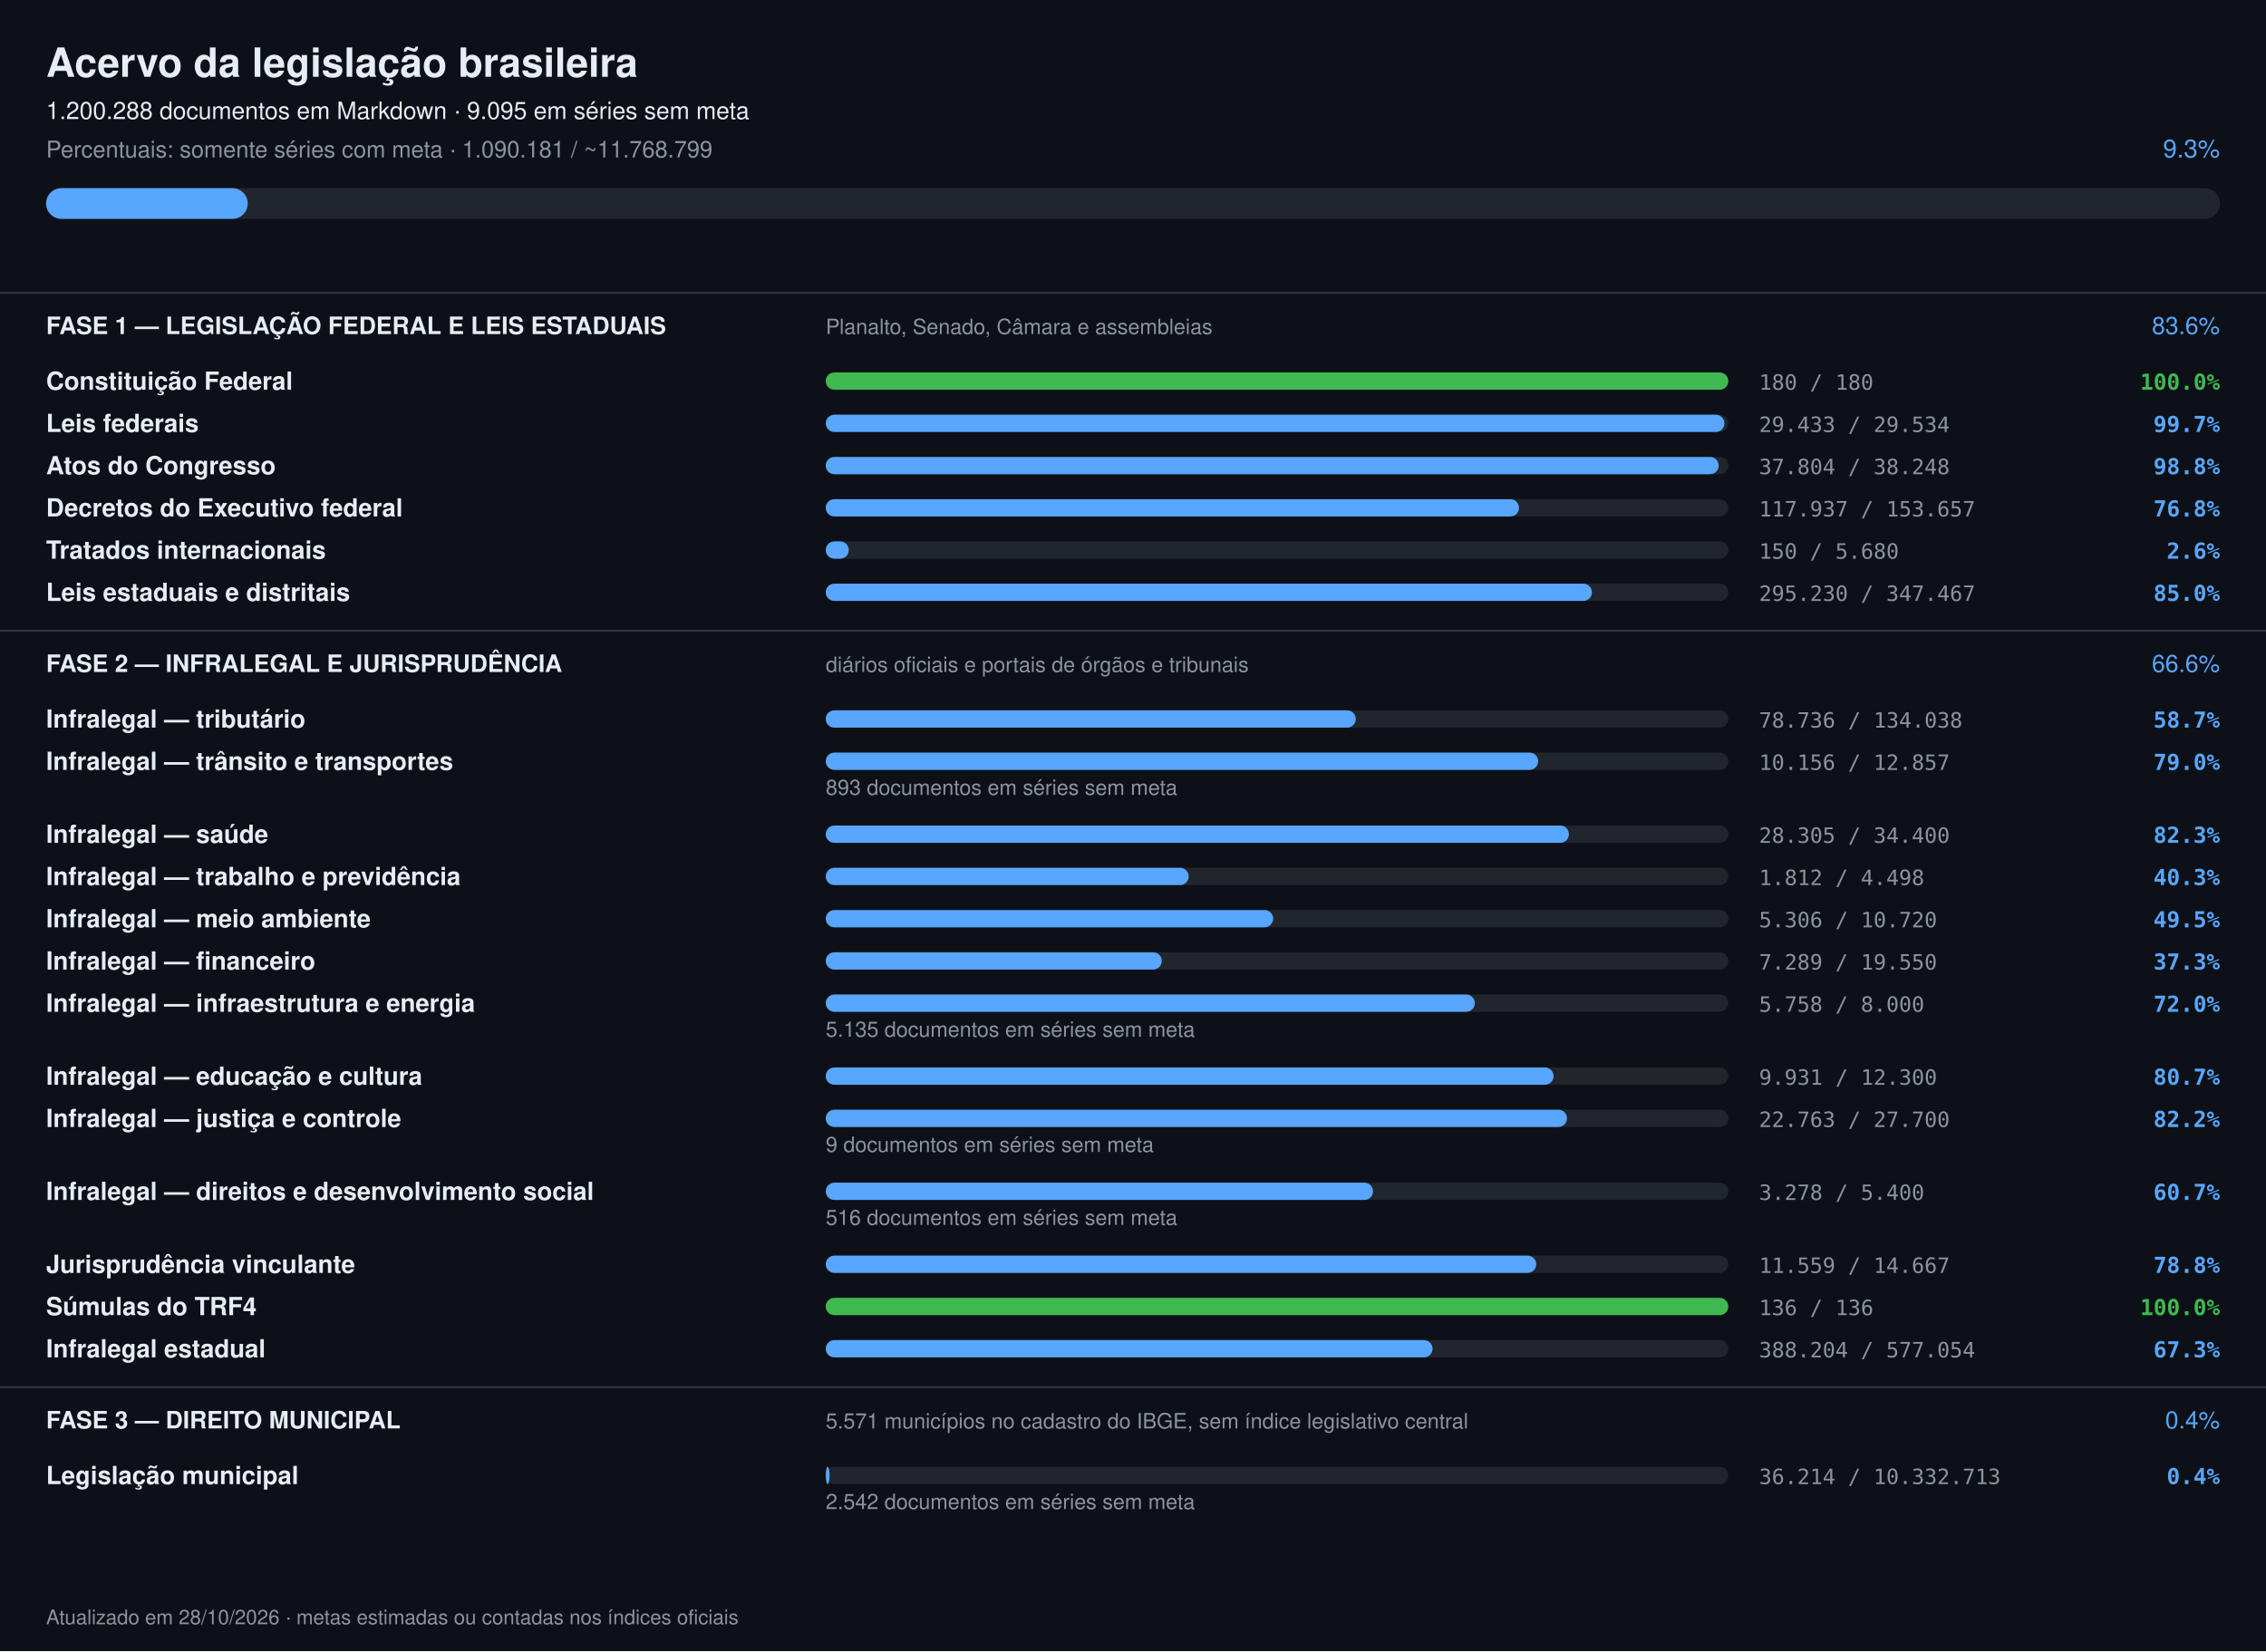
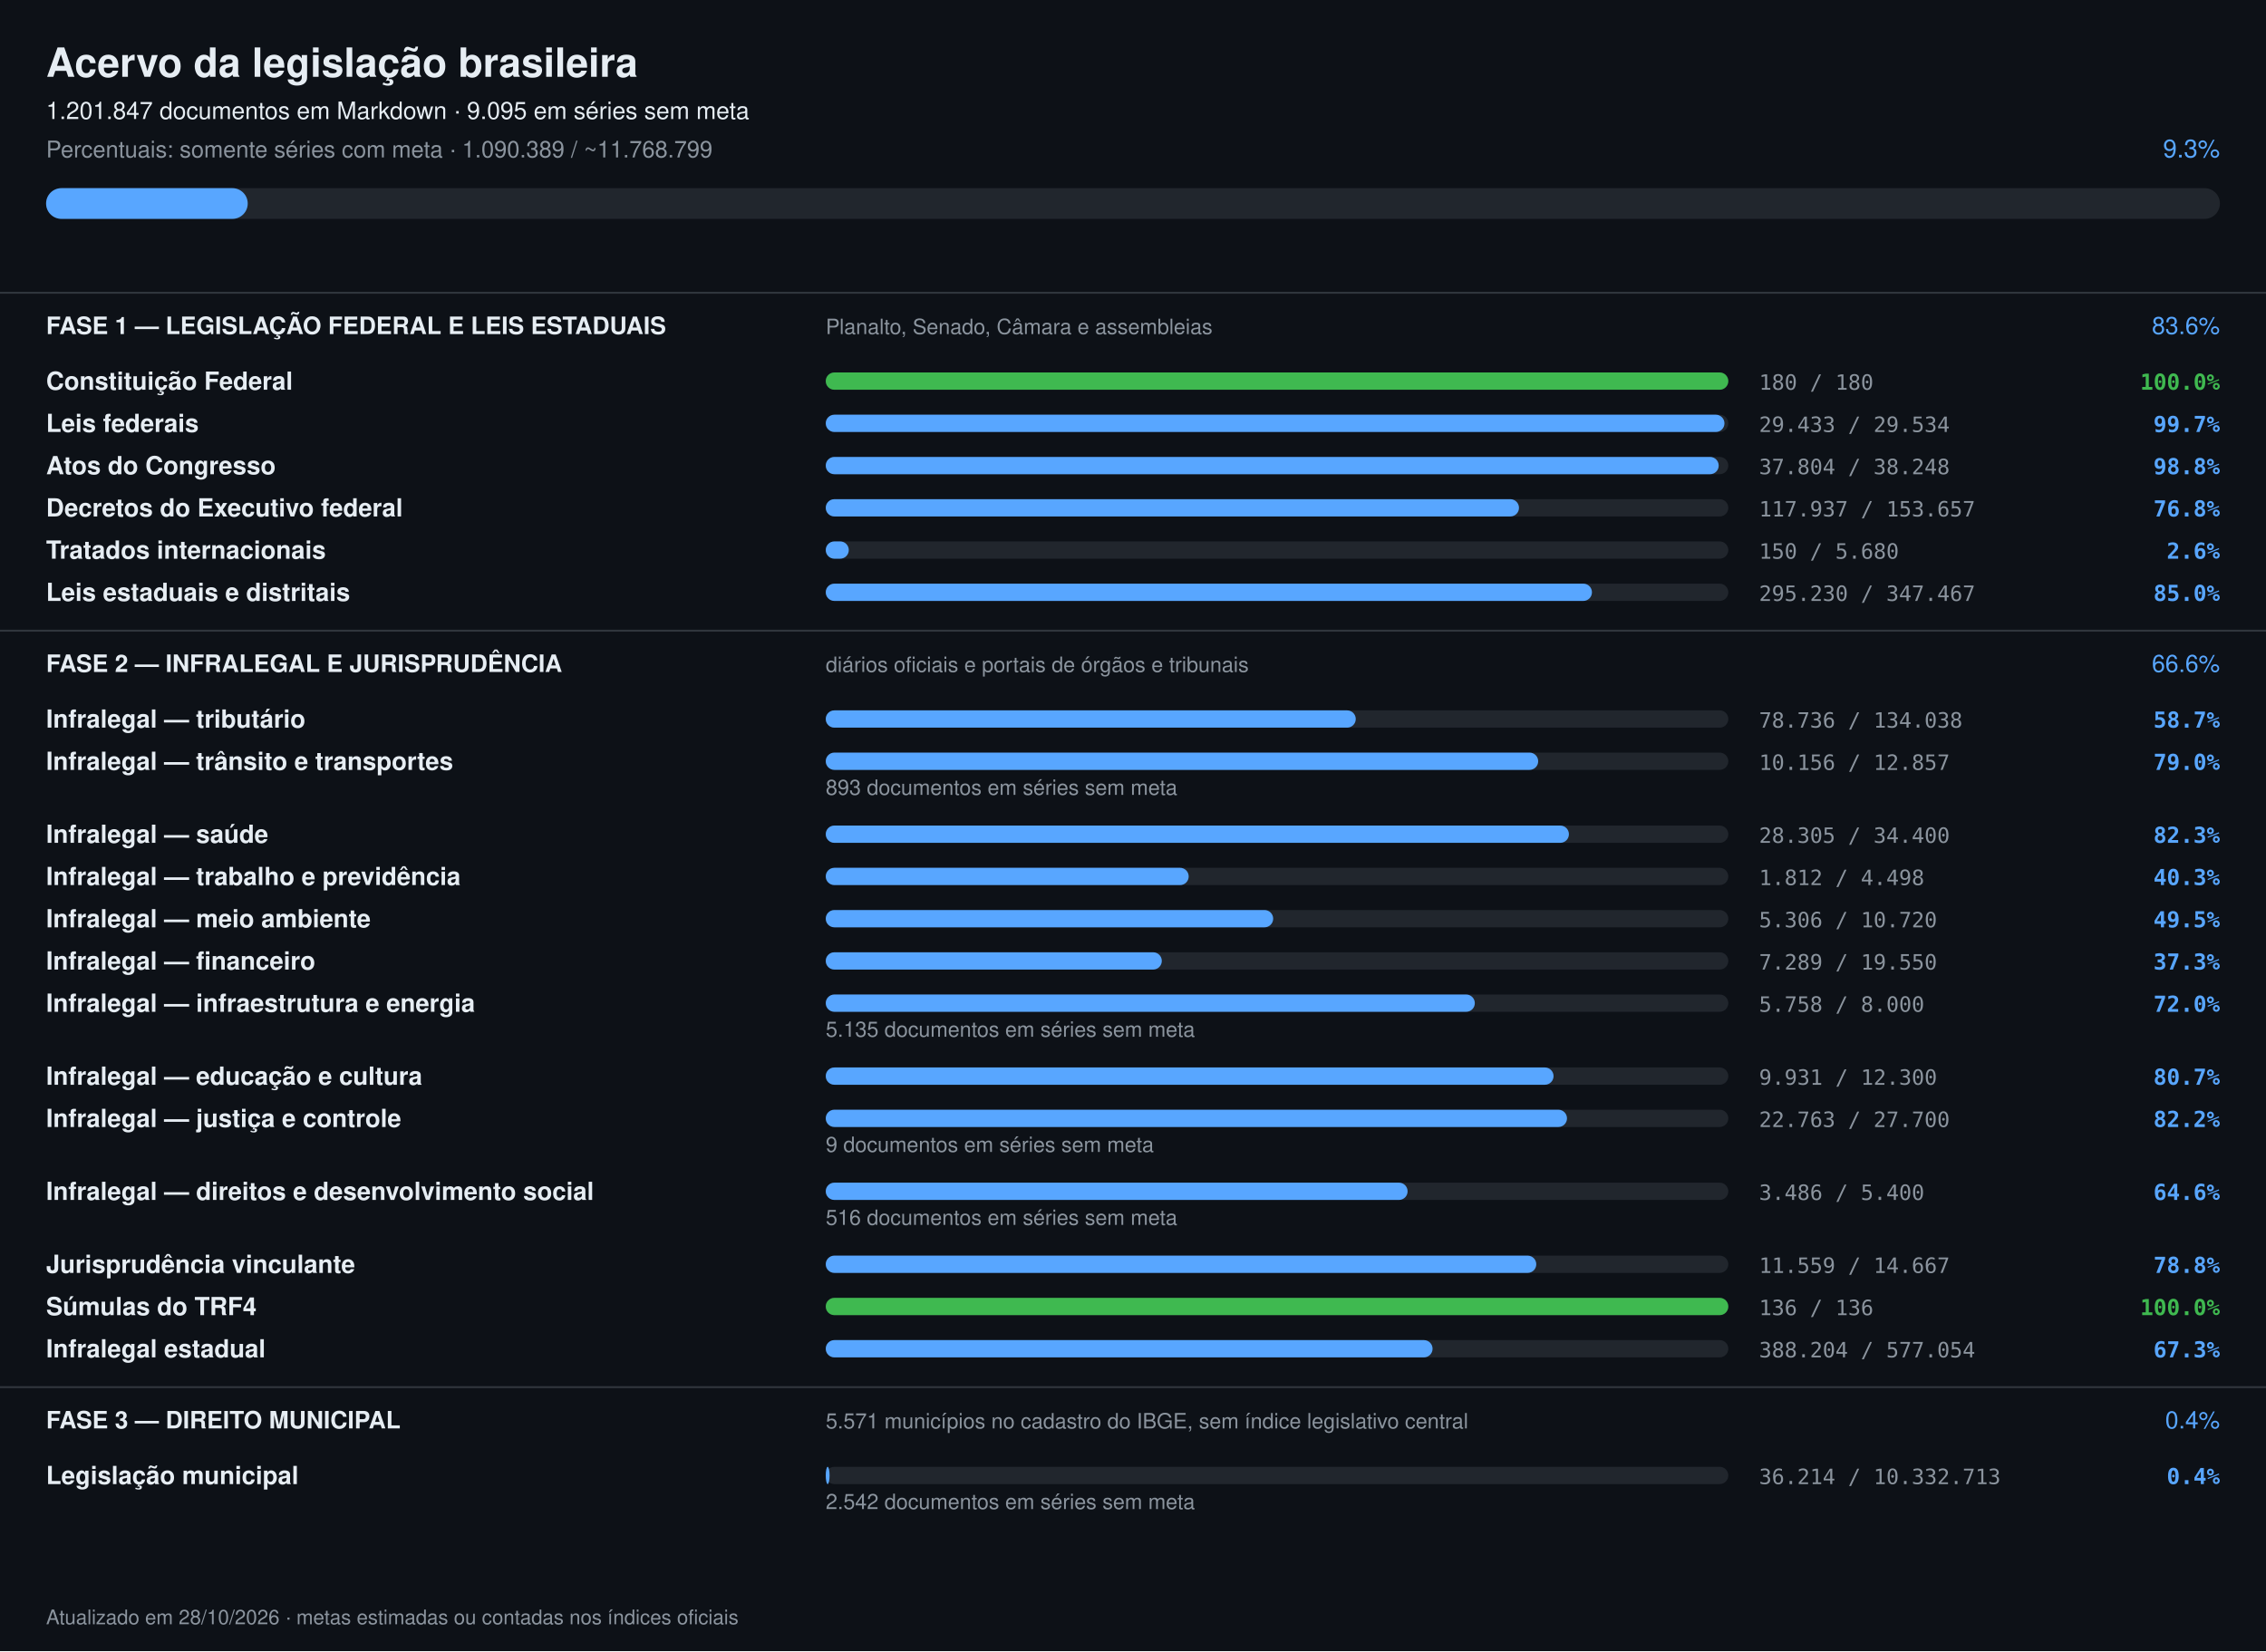
<svg xmlns="http://www.w3.org/2000/svg" width="1180" height="860" viewBox="0 0 1180 860" font-family="-apple-system,Segoe UI,Helvetica,Arial,sans-serif">
  <rect width="1180" height="860" fill="#0d1117" />
  <text x="24" y="40" font-size="21" font-weight="700" fill="#e6edf3">Acervo da legislação brasileira</text>
-   <text x="24" y="62" font-size="12.5" fill="#e6edf3">1.200.288 documentos em Markdown · 9.095 em séries sem meta</text>
-   <text x="24" y="82" font-size="12" fill="#8b949e">Percentuais: somente séries com meta · 1.090.181 / ~11.768.799</text>
+   <text x="24" y="62" font-size="12.5" fill="#e6edf3">1.201.847 documentos em Markdown · 9.095 em séries sem meta</text>
+   <text x="24" y="82" font-size="12" fill="#8b949e">Percentuais: somente séries com meta · 1.090.389 / ~11.768.799</text>
  <text x="1156" y="82" font-size="13" text-anchor="end" fill="#58a6ff">9.3%</text>
  <rect x="24" y="98" width="1132" height="16" rx="8" fill="#21262d" />
  <rect x="24" y="98" width="105" height="16" rx="8" fill="#58a6ff" />
  <rect x="0" y="152" width="1180" height="1" fill="#30363d" />
  <text x="24" y="174" font-size="12.5" font-weight="700" fill="#e6edf3">FASE 1 — LEGISLAÇÃO FEDERAL E LEIS ESTADUAIS</text>
  <text x="430" y="174" font-size="11" fill="#8b949e">Planalto, Senado, Câmara e assembleias</text>
  <text x="1156" y="174" font-size="12.5" text-anchor="end" fill="#58a6ff">83.6%</text>
  <text x="24" y="203" font-size="13" font-weight="600" fill="#e6edf3">Constituição Federal</text>
  <rect x="430" y="194" width="470" height="9" rx="4.5" fill="#21262d" />
  <rect x="430" y="194" width="470" height="9" rx="4.5" fill="#3fb950" />
  <text x="916" y="203" font-size="11" fill="#8b949e" font-family="ui-monospace,monospace">180 / 180</text>
  <text x="1156" y="203" font-size="11.5" text-anchor="end" font-weight="600" fill="#3fb950" font-family="ui-monospace,monospace">100.0%</text>
  <text x="24" y="225" font-size="13" font-weight="600" fill="#e6edf3">Leis federais</text>
  <rect x="430" y="216" width="470" height="9" rx="4.5" fill="#21262d" />
  <rect x="430" y="216" width="468" height="9" rx="4.5" fill="#58a6ff" />
  <text x="916" y="225" font-size="11" fill="#8b949e" font-family="ui-monospace,monospace">29.433 / 29.534</text>
  <text x="1156" y="225" font-size="11.5" text-anchor="end" font-weight="600" fill="#58a6ff" font-family="ui-monospace,monospace">99.7%</text>
  <text x="24" y="247" font-size="13" font-weight="600" fill="#e6edf3">Atos do Congresso</text>
  <rect x="430" y="238" width="470" height="9" rx="4.5" fill="#21262d" />
  <rect x="430" y="238" width="465" height="9" rx="4.5" fill="#58a6ff" />
  <text x="916" y="247" font-size="11" fill="#8b949e" font-family="ui-monospace,monospace">37.804 / 38.248</text>
  <text x="1156" y="247" font-size="11.5" text-anchor="end" font-weight="600" fill="#58a6ff" font-family="ui-monospace,monospace">98.8%</text>
  <text x="24" y="269" font-size="13" font-weight="600" fill="#e6edf3">Decretos do Executivo federal</text>
  <rect x="430" y="260" width="470" height="9" rx="4.5" fill="#21262d" />
  <rect x="430" y="260" width="361" height="9" rx="4.5" fill="#58a6ff" />
  <text x="916" y="269" font-size="11" fill="#8b949e" font-family="ui-monospace,monospace">117.937 / 153.657</text>
  <text x="1156" y="269" font-size="11.5" text-anchor="end" font-weight="600" fill="#58a6ff" font-family="ui-monospace,monospace">76.8%</text>
  <text x="24" y="291" font-size="13" font-weight="600" fill="#e6edf3">Tratados internacionais</text>
  <rect x="430" y="282" width="470" height="9" rx="4.5" fill="#21262d" />
  <rect x="430" y="282" width="12" height="9" rx="4.5" fill="#58a6ff" />
  <text x="916" y="291" font-size="11" fill="#8b949e" font-family="ui-monospace,monospace">150 / 5.680</text>
  <text x="1156" y="291" font-size="11.5" text-anchor="end" font-weight="600" fill="#58a6ff" font-family="ui-monospace,monospace">2.6%</text>
  <text x="24" y="313" font-size="13" font-weight="600" fill="#e6edf3">Leis estaduais e distritais</text>
  <rect x="430" y="304" width="470" height="9" rx="4.5" fill="#21262d" />
  <rect x="430" y="304" width="399" height="9" rx="4.5" fill="#58a6ff" />
  <text x="916" y="313" font-size="11" fill="#8b949e" font-family="ui-monospace,monospace">295.230 / 347.467</text>
  <text x="1156" y="313" font-size="11.5" text-anchor="end" font-weight="600" fill="#58a6ff" font-family="ui-monospace,monospace">85.0%</text>
  <rect x="0" y="328" width="1180" height="1" fill="#30363d" />
  <text x="24" y="350" font-size="12.5" font-weight="700" fill="#e6edf3">FASE 2 — INFRALEGAL E JURISPRUDÊNCIA</text>
  <text x="430" y="350" font-size="11" fill="#8b949e">diários oficiais e portais de órgãos e tribunais</text>
  <text x="1156" y="350" font-size="12.5" text-anchor="end" fill="#58a6ff">66.6%</text>
  <text x="24" y="379" font-size="13" font-weight="600" fill="#e6edf3">Infralegal — tributário</text>
  <rect x="430" y="370" width="470" height="9" rx="4.5" fill="#21262d" />
  <rect x="430" y="370" width="276" height="9" rx="4.5" fill="#58a6ff" />
  <text x="916" y="379" font-size="11" fill="#8b949e" font-family="ui-monospace,monospace">78.736 / 134.038</text>
  <text x="1156" y="379" font-size="11.5" text-anchor="end" font-weight="600" fill="#58a6ff" font-family="ui-monospace,monospace">58.7%</text>
  <text x="24" y="401" font-size="13" font-weight="600" fill="#e6edf3">Infralegal — trânsito e transportes</text>
  <rect x="430" y="392" width="470" height="9" rx="4.5" fill="#21262d" />
  <rect x="430" y="392" width="371" height="9" rx="4.5" fill="#58a6ff" />
  <text x="916" y="401" font-size="11" fill="#8b949e" font-family="ui-monospace,monospace">10.156 / 12.857</text>
  <text x="1156" y="401" font-size="11.5" text-anchor="end" font-weight="600" fill="#58a6ff" font-family="ui-monospace,monospace">79.0%</text>
  <text x="430" y="414" font-size="11" fill="#8b949e">893 documentos em séries sem meta</text>
  <text x="24" y="439" font-size="13" font-weight="600" fill="#e6edf3">Infralegal — saúde</text>
  <rect x="430" y="430" width="470" height="9" rx="4.5" fill="#21262d" />
  <rect x="430" y="430" width="387" height="9" rx="4.5" fill="#58a6ff" />
  <text x="916" y="439" font-size="11" fill="#8b949e" font-family="ui-monospace,monospace">28.305 / 34.400</text>
  <text x="1156" y="439" font-size="11.5" text-anchor="end" font-weight="600" fill="#58a6ff" font-family="ui-monospace,monospace">82.3%</text>
  <text x="24" y="461" font-size="13" font-weight="600" fill="#e6edf3">Infralegal — trabalho e previdência</text>
  <rect x="430" y="452" width="470" height="9" rx="4.5" fill="#21262d" />
  <rect x="430" y="452" width="189" height="9" rx="4.5" fill="#58a6ff" />
  <text x="916" y="461" font-size="11" fill="#8b949e" font-family="ui-monospace,monospace">1.812 / 4.498</text>
  <text x="1156" y="461" font-size="11.5" text-anchor="end" font-weight="600" fill="#58a6ff" font-family="ui-monospace,monospace">40.3%</text>
  <text x="24" y="483" font-size="13" font-weight="600" fill="#e6edf3">Infralegal — meio ambiente</text>
  <rect x="430" y="474" width="470" height="9" rx="4.5" fill="#21262d" />
  <rect x="430" y="474" width="233" height="9" rx="4.5" fill="#58a6ff" />
  <text x="916" y="483" font-size="11" fill="#8b949e" font-family="ui-monospace,monospace">5.306 / 10.720</text>
  <text x="1156" y="483" font-size="11.5" text-anchor="end" font-weight="600" fill="#58a6ff" font-family="ui-monospace,monospace">49.5%</text>
  <text x="24" y="505" font-size="13" font-weight="600" fill="#e6edf3">Infralegal — financeiro</text>
  <rect x="430" y="496" width="470" height="9" rx="4.5" fill="#21262d" />
  <rect x="430" y="496" width="175" height="9" rx="4.5" fill="#58a6ff" />
  <text x="916" y="505" font-size="11" fill="#8b949e" font-family="ui-monospace,monospace">7.289 / 19.550</text>
  <text x="1156" y="505" font-size="11.5" text-anchor="end" font-weight="600" fill="#58a6ff" font-family="ui-monospace,monospace">37.3%</text>
  <text x="24" y="527" font-size="13" font-weight="600" fill="#e6edf3">Infralegal — infraestrutura e energia</text>
  <rect x="430" y="518" width="470" height="9" rx="4.5" fill="#21262d" />
  <rect x="430" y="518" width="338" height="9" rx="4.5" fill="#58a6ff" />
  <text x="916" y="527" font-size="11" fill="#8b949e" font-family="ui-monospace,monospace">5.758 / 8.000</text>
  <text x="1156" y="527" font-size="11.5" text-anchor="end" font-weight="600" fill="#58a6ff" font-family="ui-monospace,monospace">72.0%</text>
  <text x="430" y="540" font-size="11" fill="#8b949e">5.135 documentos em séries sem meta</text>
  <text x="24" y="565" font-size="13" font-weight="600" fill="#e6edf3">Infralegal — educação e cultura</text>
  <rect x="430" y="556" width="470" height="9" rx="4.5" fill="#21262d" />
  <rect x="430" y="556" width="379" height="9" rx="4.5" fill="#58a6ff" />
  <text x="916" y="565" font-size="11" fill="#8b949e" font-family="ui-monospace,monospace">9.931 / 12.300</text>
  <text x="1156" y="565" font-size="11.5" text-anchor="end" font-weight="600" fill="#58a6ff" font-family="ui-monospace,monospace">80.7%</text>
  <text x="24" y="587" font-size="13" font-weight="600" fill="#e6edf3">Infralegal — justiça e controle</text>
  <rect x="430" y="578" width="470" height="9" rx="4.5" fill="#21262d" />
  <rect x="430" y="578" width="386" height="9" rx="4.5" fill="#58a6ff" />
  <text x="916" y="587" font-size="11" fill="#8b949e" font-family="ui-monospace,monospace">22.763 / 27.700</text>
  <text x="1156" y="587" font-size="11.5" text-anchor="end" font-weight="600" fill="#58a6ff" font-family="ui-monospace,monospace">82.2%</text>
  <text x="430" y="600" font-size="11" fill="#8b949e">9 documentos em séries sem meta</text>
  <text x="24" y="625" font-size="13" font-weight="600" fill="#e6edf3">Infralegal — direitos e desenvolvimento social</text>
  <rect x="430" y="616" width="470" height="9" rx="4.5" fill="#21262d" />
-   <rect x="430" y="616" width="285" height="9" rx="4.5" fill="#58a6ff" />
-   <text x="916" y="625" font-size="11" fill="#8b949e" font-family="ui-monospace,monospace">3.278 / 5.400</text>
-   <text x="1156" y="625" font-size="11.5" text-anchor="end" font-weight="600" fill="#58a6ff" font-family="ui-monospace,monospace">60.7%</text>
+   <rect x="430" y="616" width="303" height="9" rx="4.5" fill="#58a6ff" />
+   <text x="916" y="625" font-size="11" fill="#8b949e" font-family="ui-monospace,monospace">3.486 / 5.400</text>
+   <text x="1156" y="625" font-size="11.5" text-anchor="end" font-weight="600" fill="#58a6ff" font-family="ui-monospace,monospace">64.6%</text>
  <text x="430" y="638" font-size="11" fill="#8b949e">516 documentos em séries sem meta</text>
  <text x="24" y="663" font-size="13" font-weight="600" fill="#e6edf3">Jurisprudência vinculante</text>
  <rect x="430" y="654" width="470" height="9" rx="4.5" fill="#21262d" />
  <rect x="430" y="654" width="370" height="9" rx="4.5" fill="#58a6ff" />
  <text x="916" y="663" font-size="11" fill="#8b949e" font-family="ui-monospace,monospace">11.559 / 14.667</text>
  <text x="1156" y="663" font-size="11.5" text-anchor="end" font-weight="600" fill="#58a6ff" font-family="ui-monospace,monospace">78.8%</text>
  <text x="24" y="685" font-size="13" font-weight="600" fill="#e6edf3">Súmulas do TRF4</text>
  <rect x="430" y="676" width="470" height="9" rx="4.5" fill="#21262d" />
  <rect x="430" y="676" width="470" height="9" rx="4.5" fill="#3fb950" />
  <text x="916" y="685" font-size="11" fill="#8b949e" font-family="ui-monospace,monospace">136 / 136</text>
  <text x="1156" y="685" font-size="11.5" text-anchor="end" font-weight="600" fill="#3fb950" font-family="ui-monospace,monospace">100.0%</text>
  <text x="24" y="707" font-size="13" font-weight="600" fill="#e6edf3">Infralegal estadual</text>
  <rect x="430" y="698" width="470" height="9" rx="4.5" fill="#21262d" />
  <rect x="430" y="698" width="316" height="9" rx="4.5" fill="#58a6ff" />
  <text x="916" y="707" font-size="11" fill="#8b949e" font-family="ui-monospace,monospace">388.204 / 577.054</text>
  <text x="1156" y="707" font-size="11.5" text-anchor="end" font-weight="600" fill="#58a6ff" font-family="ui-monospace,monospace">67.3%</text>
  <rect x="0" y="722" width="1180" height="1" fill="#30363d" />
  <text x="24" y="744" font-size="12.5" font-weight="700" fill="#e6edf3">FASE 3 — DIREITO MUNICIPAL</text>
  <text x="430" y="744" font-size="11" fill="#8b949e">5.571 municípios no cadastro do IBGE, sem índice legislativo central</text>
  <text x="1156" y="744" font-size="12.5" text-anchor="end" fill="#58a6ff">0.4%</text>
  <text x="24" y="773" font-size="13" font-weight="600" fill="#e6edf3">Legislação municipal</text>
  <rect x="430" y="764" width="470" height="9" rx="4.5" fill="#21262d" />
  <rect x="430" y="764" width="2" height="9" rx="4.5" fill="#58a6ff" />
  <text x="916" y="773" font-size="11" fill="#8b949e" font-family="ui-monospace,monospace">36.214 / 10.332.713</text>
  <text x="1156" y="773" font-size="11.5" text-anchor="end" font-weight="600" fill="#58a6ff" font-family="ui-monospace,monospace">0.4%</text>
  <text x="430" y="786" font-size="11" fill="#8b949e">2.542 documentos em séries sem meta</text>
  <text x="24" y="846" font-size="10.5" fill="#8b949e">Atualizado em 28/10/2026 · metas estimadas ou contadas nos índices oficiais</text>
</svg>
